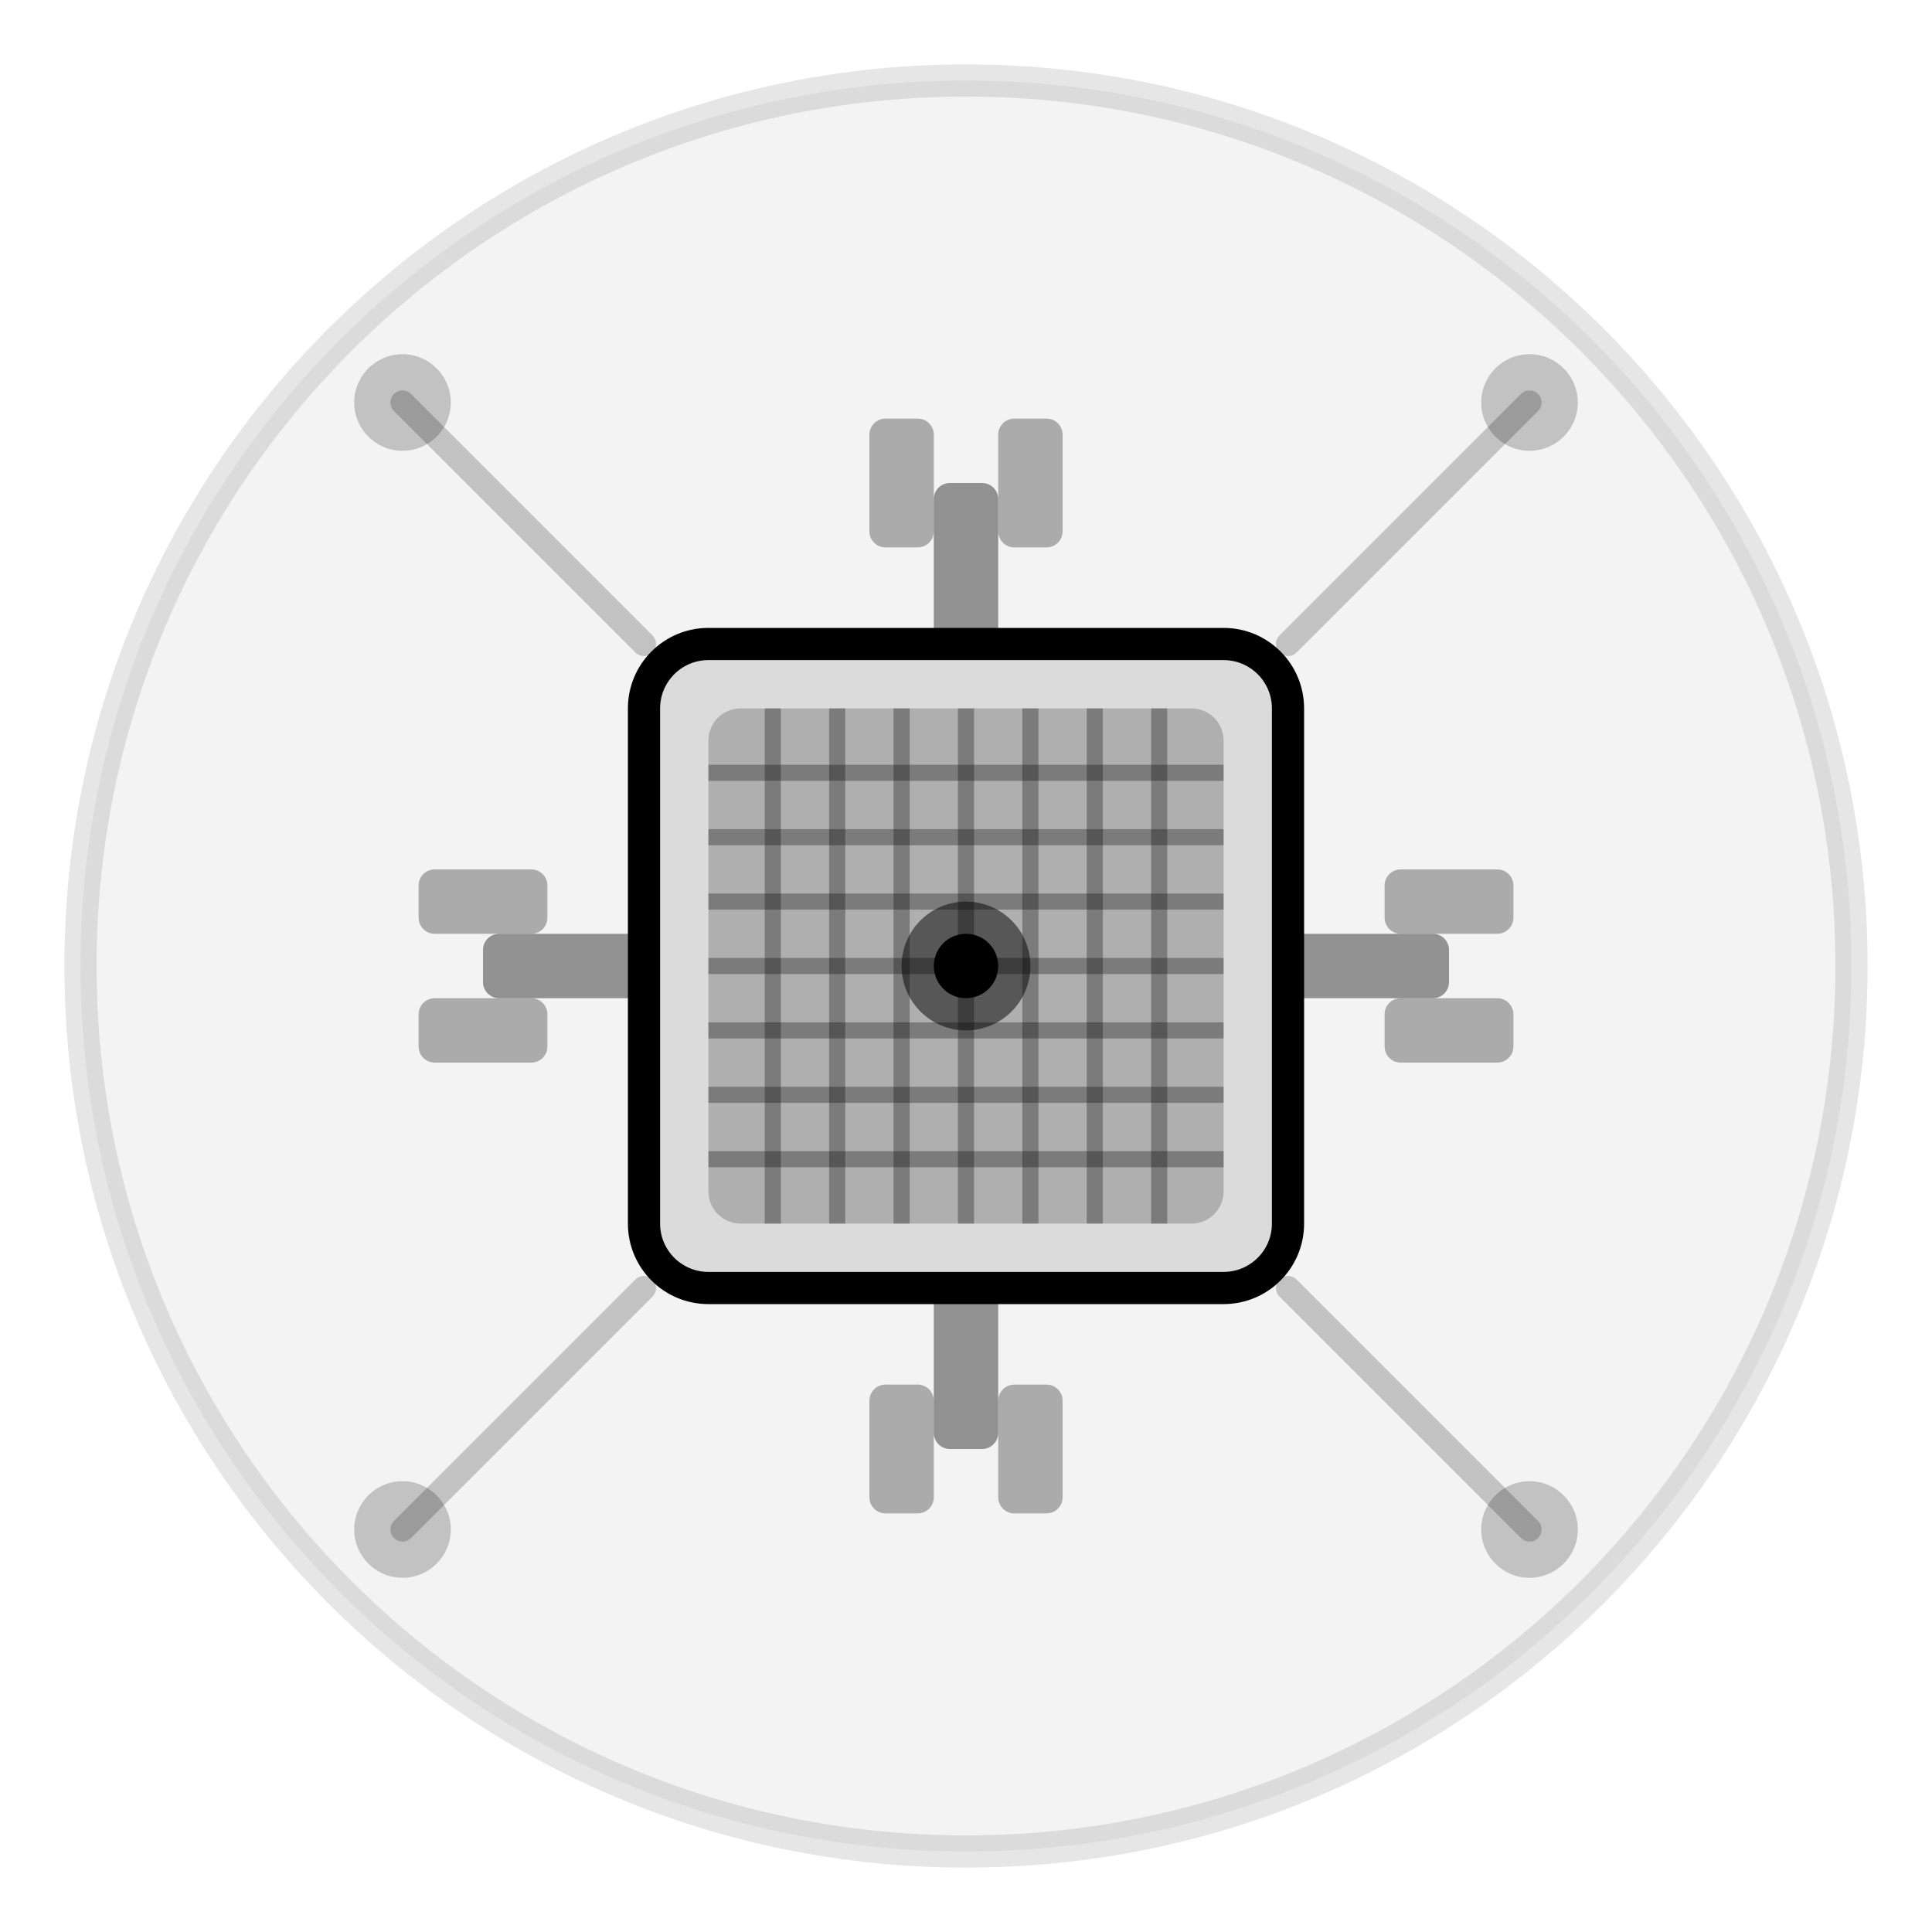
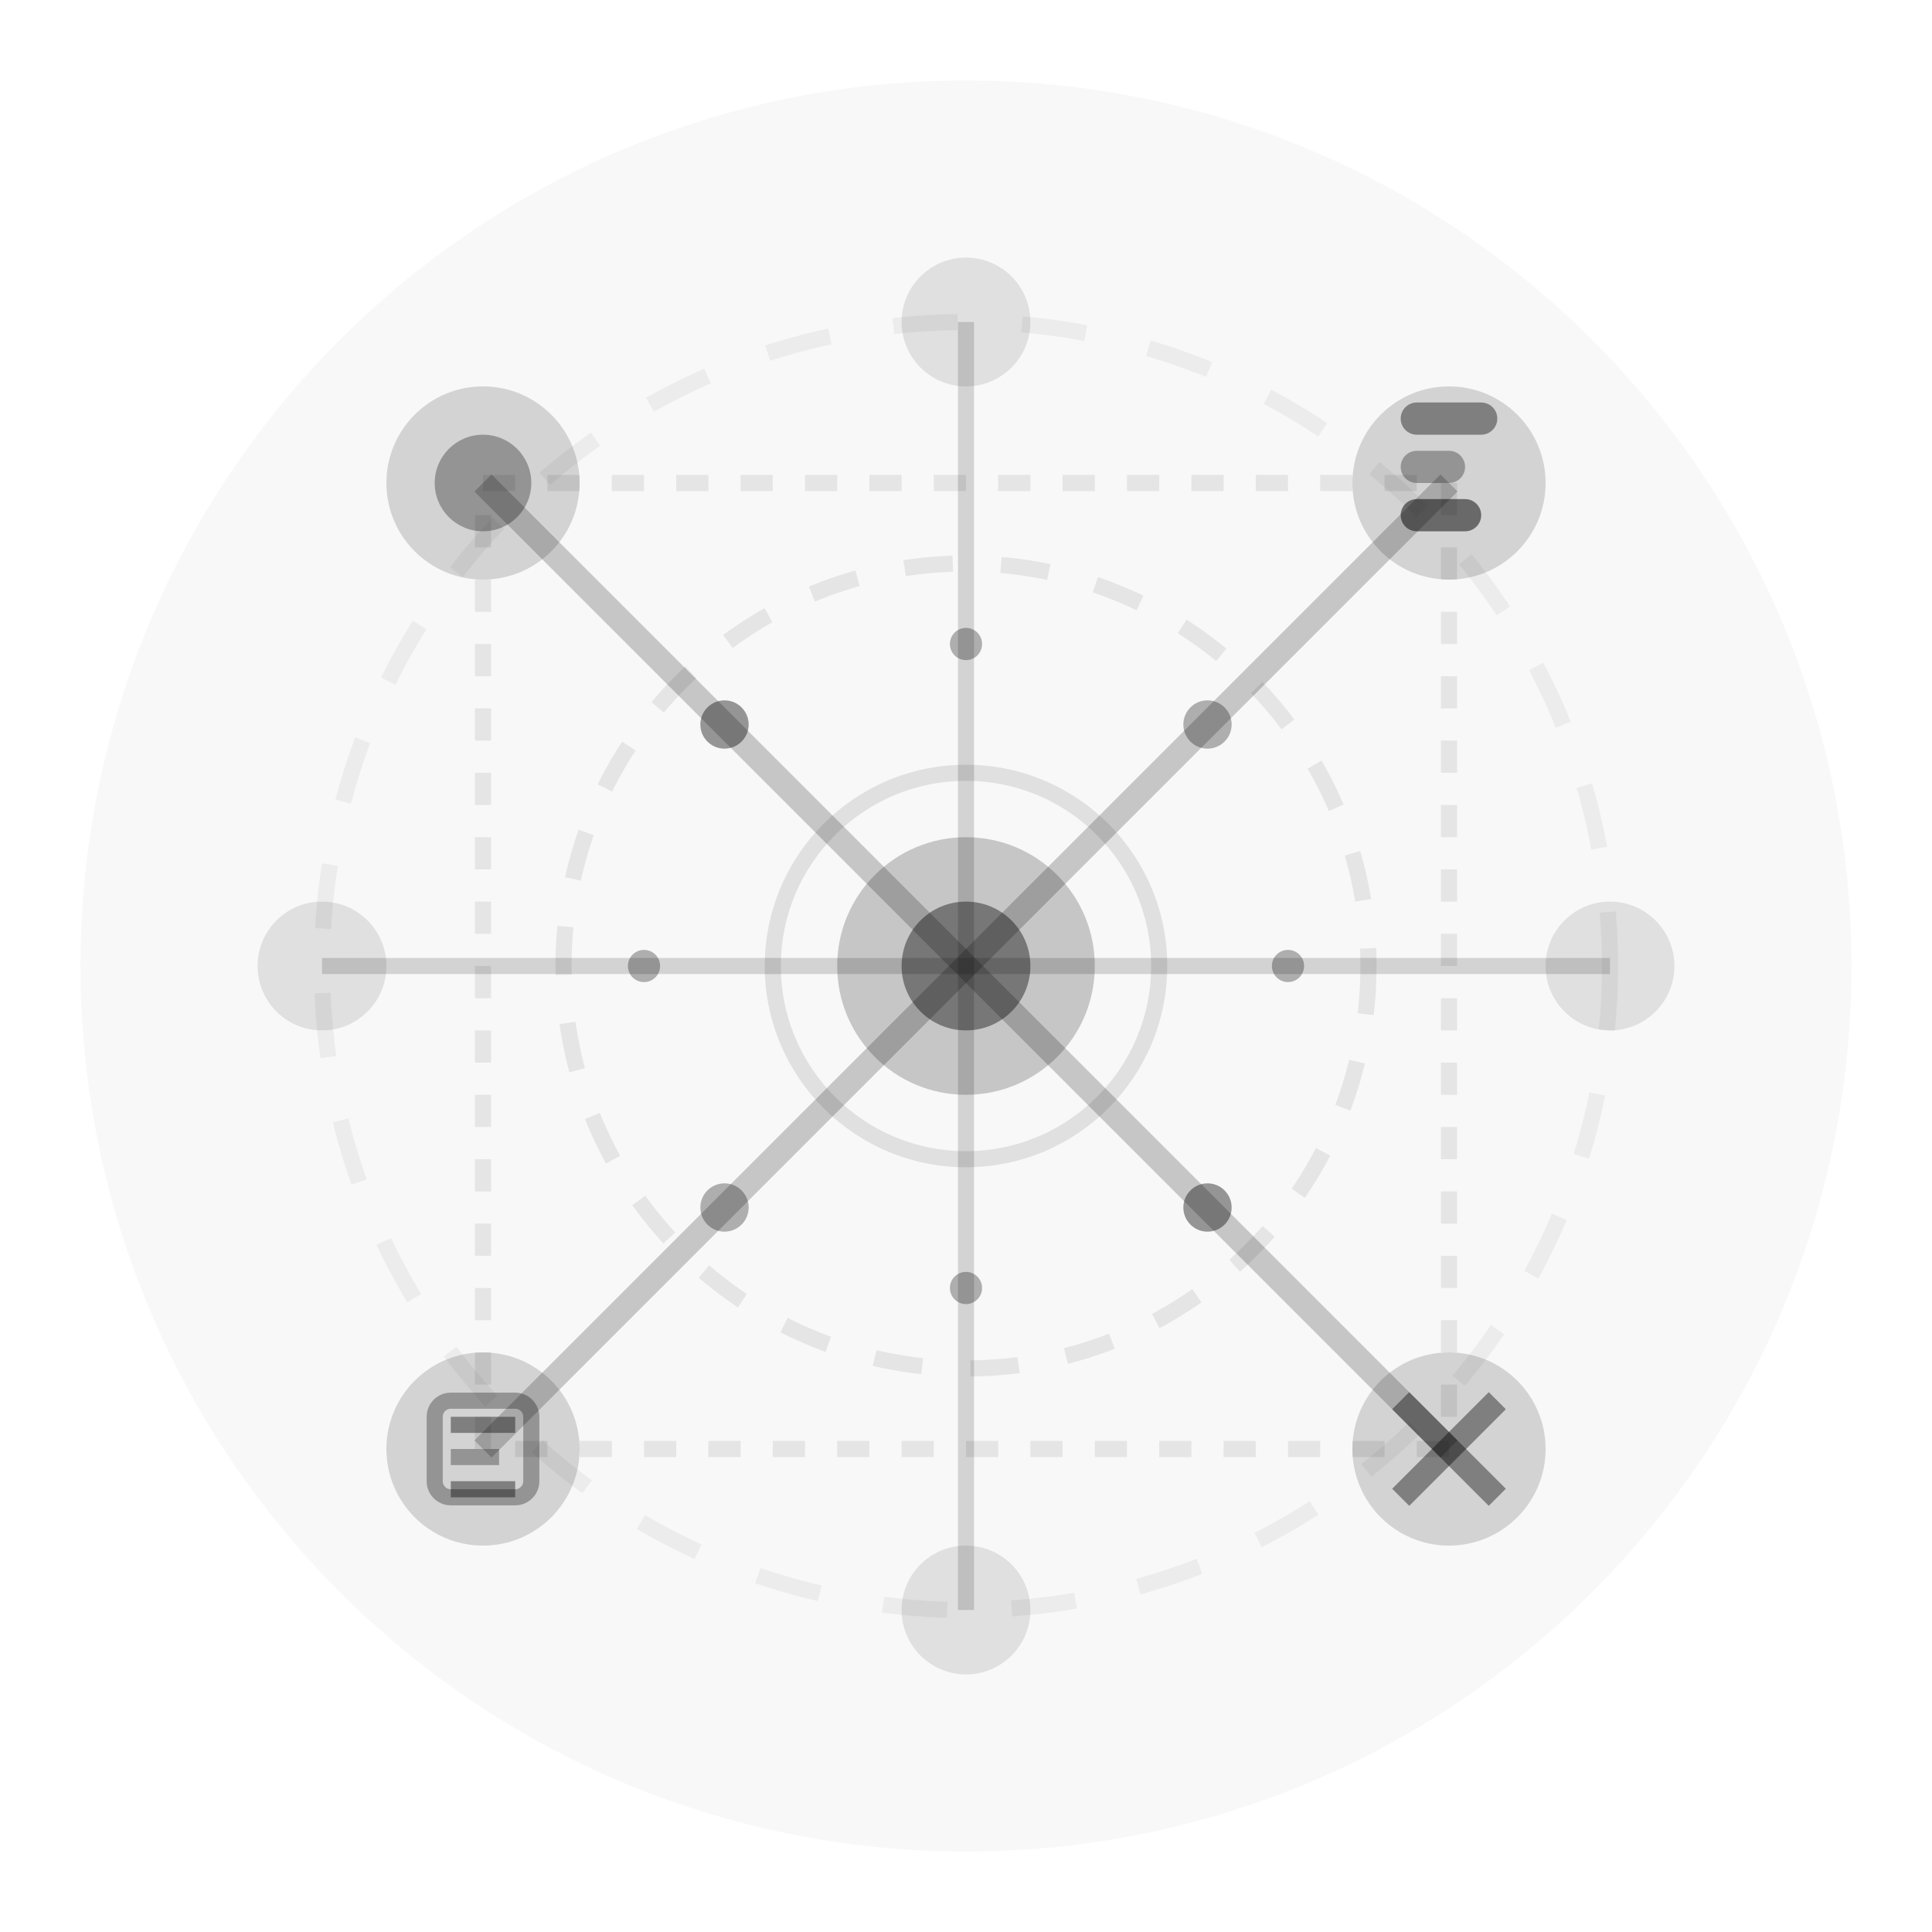
<svg xmlns="http://www.w3.org/2000/svg" width="120" height="120" viewBox="0 0 120 120" fill="none">
-   <circle cx="60" cy="60" r="55" fill="currentColor" opacity="0.05" />
-   <circle cx="60" cy="60" r="55" stroke="currentColor" opacity="0.1" stroke-width="2" />
-   <rect x="40" y="40" width="40" height="40" rx="4" fill="currentColor" opacity="0.1" />
-   <rect x="40" y="40" width="40" height="40" rx="4" stroke="currentColor" stroke-width="2" />
-   <rect x="44" y="44" width="32" height="32" rx="2" fill="currentColor" opacity="0.2" />
-   <line x1="48" y1="44" x2="48" y2="76" stroke="currentColor" opacity="0.3" stroke-width="1" />
-   <line x1="52" y1="44" x2="52" y2="76" stroke="currentColor" opacity="0.3" stroke-width="1" />
-   <line x1="56" y1="44" x2="56" y2="76" stroke="currentColor" opacity="0.3" stroke-width="1" />
-   <line x1="60" y1="44" x2="60" y2="76" stroke="currentColor" opacity="0.3" stroke-width="1" />
-   <line x1="64" y1="44" x2="64" y2="76" stroke="currentColor" opacity="0.3" stroke-width="1" />
-   <line x1="68" y1="44" x2="68" y2="76" stroke="currentColor" opacity="0.3" stroke-width="1" />
-   <line x1="72" y1="44" x2="72" y2="76" stroke="currentColor" opacity="0.3" stroke-width="1" />
-   <line x1="44" y1="48" x2="76" y2="48" stroke="currentColor" opacity="0.3" stroke-width="1" />
-   <line x1="44" y1="52" x2="76" y2="52" stroke="currentColor" opacity="0.3" stroke-width="1" />
-   <line x1="44" y1="56" x2="76" y2="56" stroke="currentColor" opacity="0.3" stroke-width="1" />
-   <line x1="44" y1="60" x2="76" y2="60" stroke="currentColor" opacity="0.3" stroke-width="1" />
-   <line x1="44" y1="64" x2="76" y2="64" stroke="currentColor" opacity="0.3" stroke-width="1" />
-   <line x1="44" y1="68" x2="76" y2="68" stroke="currentColor" opacity="0.3" stroke-width="1" />
-   <line x1="44" y1="72" x2="76" y2="72" stroke="currentColor" opacity="0.3" stroke-width="1" />
-   <rect x="58" y="30" width="4" height="10" rx="1" fill="currentColor" opacity="0.4" />
-   <rect x="54" y="26" width="4" height="8" rx="1" fill="currentColor" opacity="0.3" />
-   <rect x="62" y="26" width="4" height="8" rx="1" fill="currentColor" opacity="0.3" />
-   <rect x="58" y="80" width="4" height="10" rx="1" fill="currentColor" opacity="0.4" />
-   <rect x="54" y="86" width="4" height="8" rx="1" fill="currentColor" opacity="0.3" />
-   <rect x="62" y="86" width="4" height="8" rx="1" fill="currentColor" opacity="0.3" />
-   <rect x="30" y="58" width="10" height="4" rx="1" fill="currentColor" opacity="0.4" />
-   <rect x="26" y="54" width="8" height="4" rx="1" fill="currentColor" opacity="0.3" />
-   <rect x="26" y="62" width="8" height="4" rx="1" fill="currentColor" opacity="0.3" />
-   <rect x="80" y="58" width="10" height="4" rx="1" fill="currentColor" opacity="0.4" />
-   <rect x="86" y="54" width="8" height="4" rx="1" fill="currentColor" opacity="0.3" />
-   <rect x="86" y="62" width="8" height="4" rx="1" fill="currentColor" opacity="0.3" />
-   <circle cx="25" cy="25" r="3" fill="currentColor" opacity="0.2" />
-   <circle cx="95" cy="25" r="3" fill="currentColor" opacity="0.2" />
-   <circle cx="25" cy="95" r="3" fill="currentColor" opacity="0.2" />
-   <circle cx="95" cy="95" r="3" fill="currentColor" opacity="0.2" />
-   <path d="M25 25 L40 40" stroke="currentColor" opacity="0.2" stroke-width="1.5" stroke-linecap="round" />
-   <path d="M95 25 L80 40" stroke="currentColor" opacity="0.2" stroke-width="1.5" stroke-linecap="round" />
-   <path d="M25 95 L40 80" stroke="currentColor" opacity="0.2" stroke-width="1.5" stroke-linecap="round" />
-   <path d="M95 95 L80 80" stroke="currentColor" opacity="0.2" stroke-width="1.5" stroke-linecap="round" />
-   <circle cx="60" cy="60" r="4" fill="currentColor" opacity="0.5" />
-   <circle cx="60" cy="60" r="2" fill="currentColor" />
+   <circle cx="60" cy="60" r="55" fill="currentColor" opacity="0.03" />
+   <circle cx="60" cy="60" r="8" fill="currentColor" opacity="0.2" />
+   <circle cx="60" cy="60" r="4" fill="currentColor" opacity="0.4" />
+   <circle cx="30" cy="30" r="6" fill="currentColor" opacity="0.15" />
+   <circle cx="30" cy="30" r="3" fill="currentColor" opacity="0.3" />
+   <circle cx="90" cy="30" r="6" fill="currentColor" opacity="0.15" />
+   <rect x="87" y="25" width="6" height="2" rx="1" fill="currentColor" opacity="0.4" />
+   <rect x="87" y="28" width="4" height="2" rx="1" fill="currentColor" opacity="0.3" />
+   <rect x="87" y="31" width="5" height="2" rx="1" fill="currentColor" opacity="0.5" />
+   <circle cx="90" cy="90" r="6" fill="currentColor" opacity="0.15" />
+   <path d="M87 87 L90 90 L93 87" stroke="currentColor" opacity="0.4" stroke-width="1.5" fill="none" />
+   <path d="M87 93 L90 90 L93 93" stroke="currentColor" opacity="0.4" stroke-width="1.5" fill="none" />
+   <circle cx="30" cy="90" r="6" fill="currentColor" opacity="0.15" />
+   <rect x="27" y="87" width="6" height="6" rx="1" stroke="currentColor" opacity="0.3" stroke-width="1" fill="none" />
+   <rect x="28" y="88" width="4" height="1" fill="currentColor" opacity="0.4" />
+   <rect x="28" y="90" width="3" height="1" fill="currentColor" opacity="0.3" />
+   <rect x="28" y="92" width="4" height="1" fill="currentColor" opacity="0.4" />
+   <circle cx="20" cy="60" r="4" fill="currentColor" opacity="0.1" />
+   <circle cx="100" cy="60" r="4" fill="currentColor" opacity="0.1" />
+   <circle cx="60" cy="20" r="4" fill="currentColor" opacity="0.1" />
+   <circle cx="60" cy="100" r="4" fill="currentColor" opacity="0.1" />
+   <path d="M60 60 L30 30" stroke="currentColor" opacity="0.2" stroke-width="1.5" />
+   <path d="M60 60 L90 30" stroke="currentColor" opacity="0.2" stroke-width="1.5" />
+   <path d="M60 60 L90 90" stroke="currentColor" opacity="0.2" stroke-width="1.5" />
+   <path d="M60 60 L30 90" stroke="currentColor" opacity="0.2" stroke-width="1.5" />
+   <path d="M60 60 L20 60" stroke="currentColor" opacity="0.15" stroke-width="1" />
+   <path d="M60 60 L100 60" stroke="currentColor" opacity="0.15" stroke-width="1" />
+   <path d="M60 60 L60 20" stroke="currentColor" opacity="0.15" stroke-width="1" />
+   <path d="M60 60 L60 100" stroke="currentColor" opacity="0.15" stroke-width="1" />
+   <path d="M30 30 L90 30" stroke="currentColor" opacity="0.08" stroke-width="1" stroke-dasharray="2,2" />
+   <path d="M90 30 L90 90" stroke="currentColor" opacity="0.08" stroke-width="1" stroke-dasharray="2,2" />
+   <path d="M90 90 L30 90" stroke="currentColor" opacity="0.08" stroke-width="1" stroke-dasharray="2,2" />
+   <path d="M30 90 L30 30" stroke="currentColor" opacity="0.08" stroke-width="1" stroke-dasharray="2,2" />
+   <circle cx="45" cy="45" r="1.5" fill="currentColor" opacity="0.4" />
+   <circle cx="75" cy="45" r="1.5" fill="currentColor" opacity="0.3" />
+   <circle cx="75" cy="75" r="1.5" fill="currentColor" opacity="0.4" />
+   <circle cx="45" cy="75" r="1.5" fill="currentColor" opacity="0.3" />
+   <circle cx="40" cy="60" r="1" fill="currentColor" opacity="0.3" />
+   <circle cx="80" cy="60" r="1" fill="currentColor" opacity="0.3" />
+   <circle cx="60" cy="40" r="1" fill="currentColor" opacity="0.3" />
+   <circle cx="60" cy="80" r="1" fill="currentColor" opacity="0.3" />
+   <circle cx="60" cy="60" r="25" stroke="currentColor" opacity="0.08" stroke-width="1" fill="none" stroke-dasharray="3,3" />
+   <circle cx="60" cy="60" r="40" stroke="currentColor" opacity="0.05" stroke-width="1" fill="none" stroke-dasharray="4,4" />
+   <circle cx="60" cy="60" r="12" stroke="currentColor" opacity="0.1" stroke-width="1" fill="none" />
</svg>
